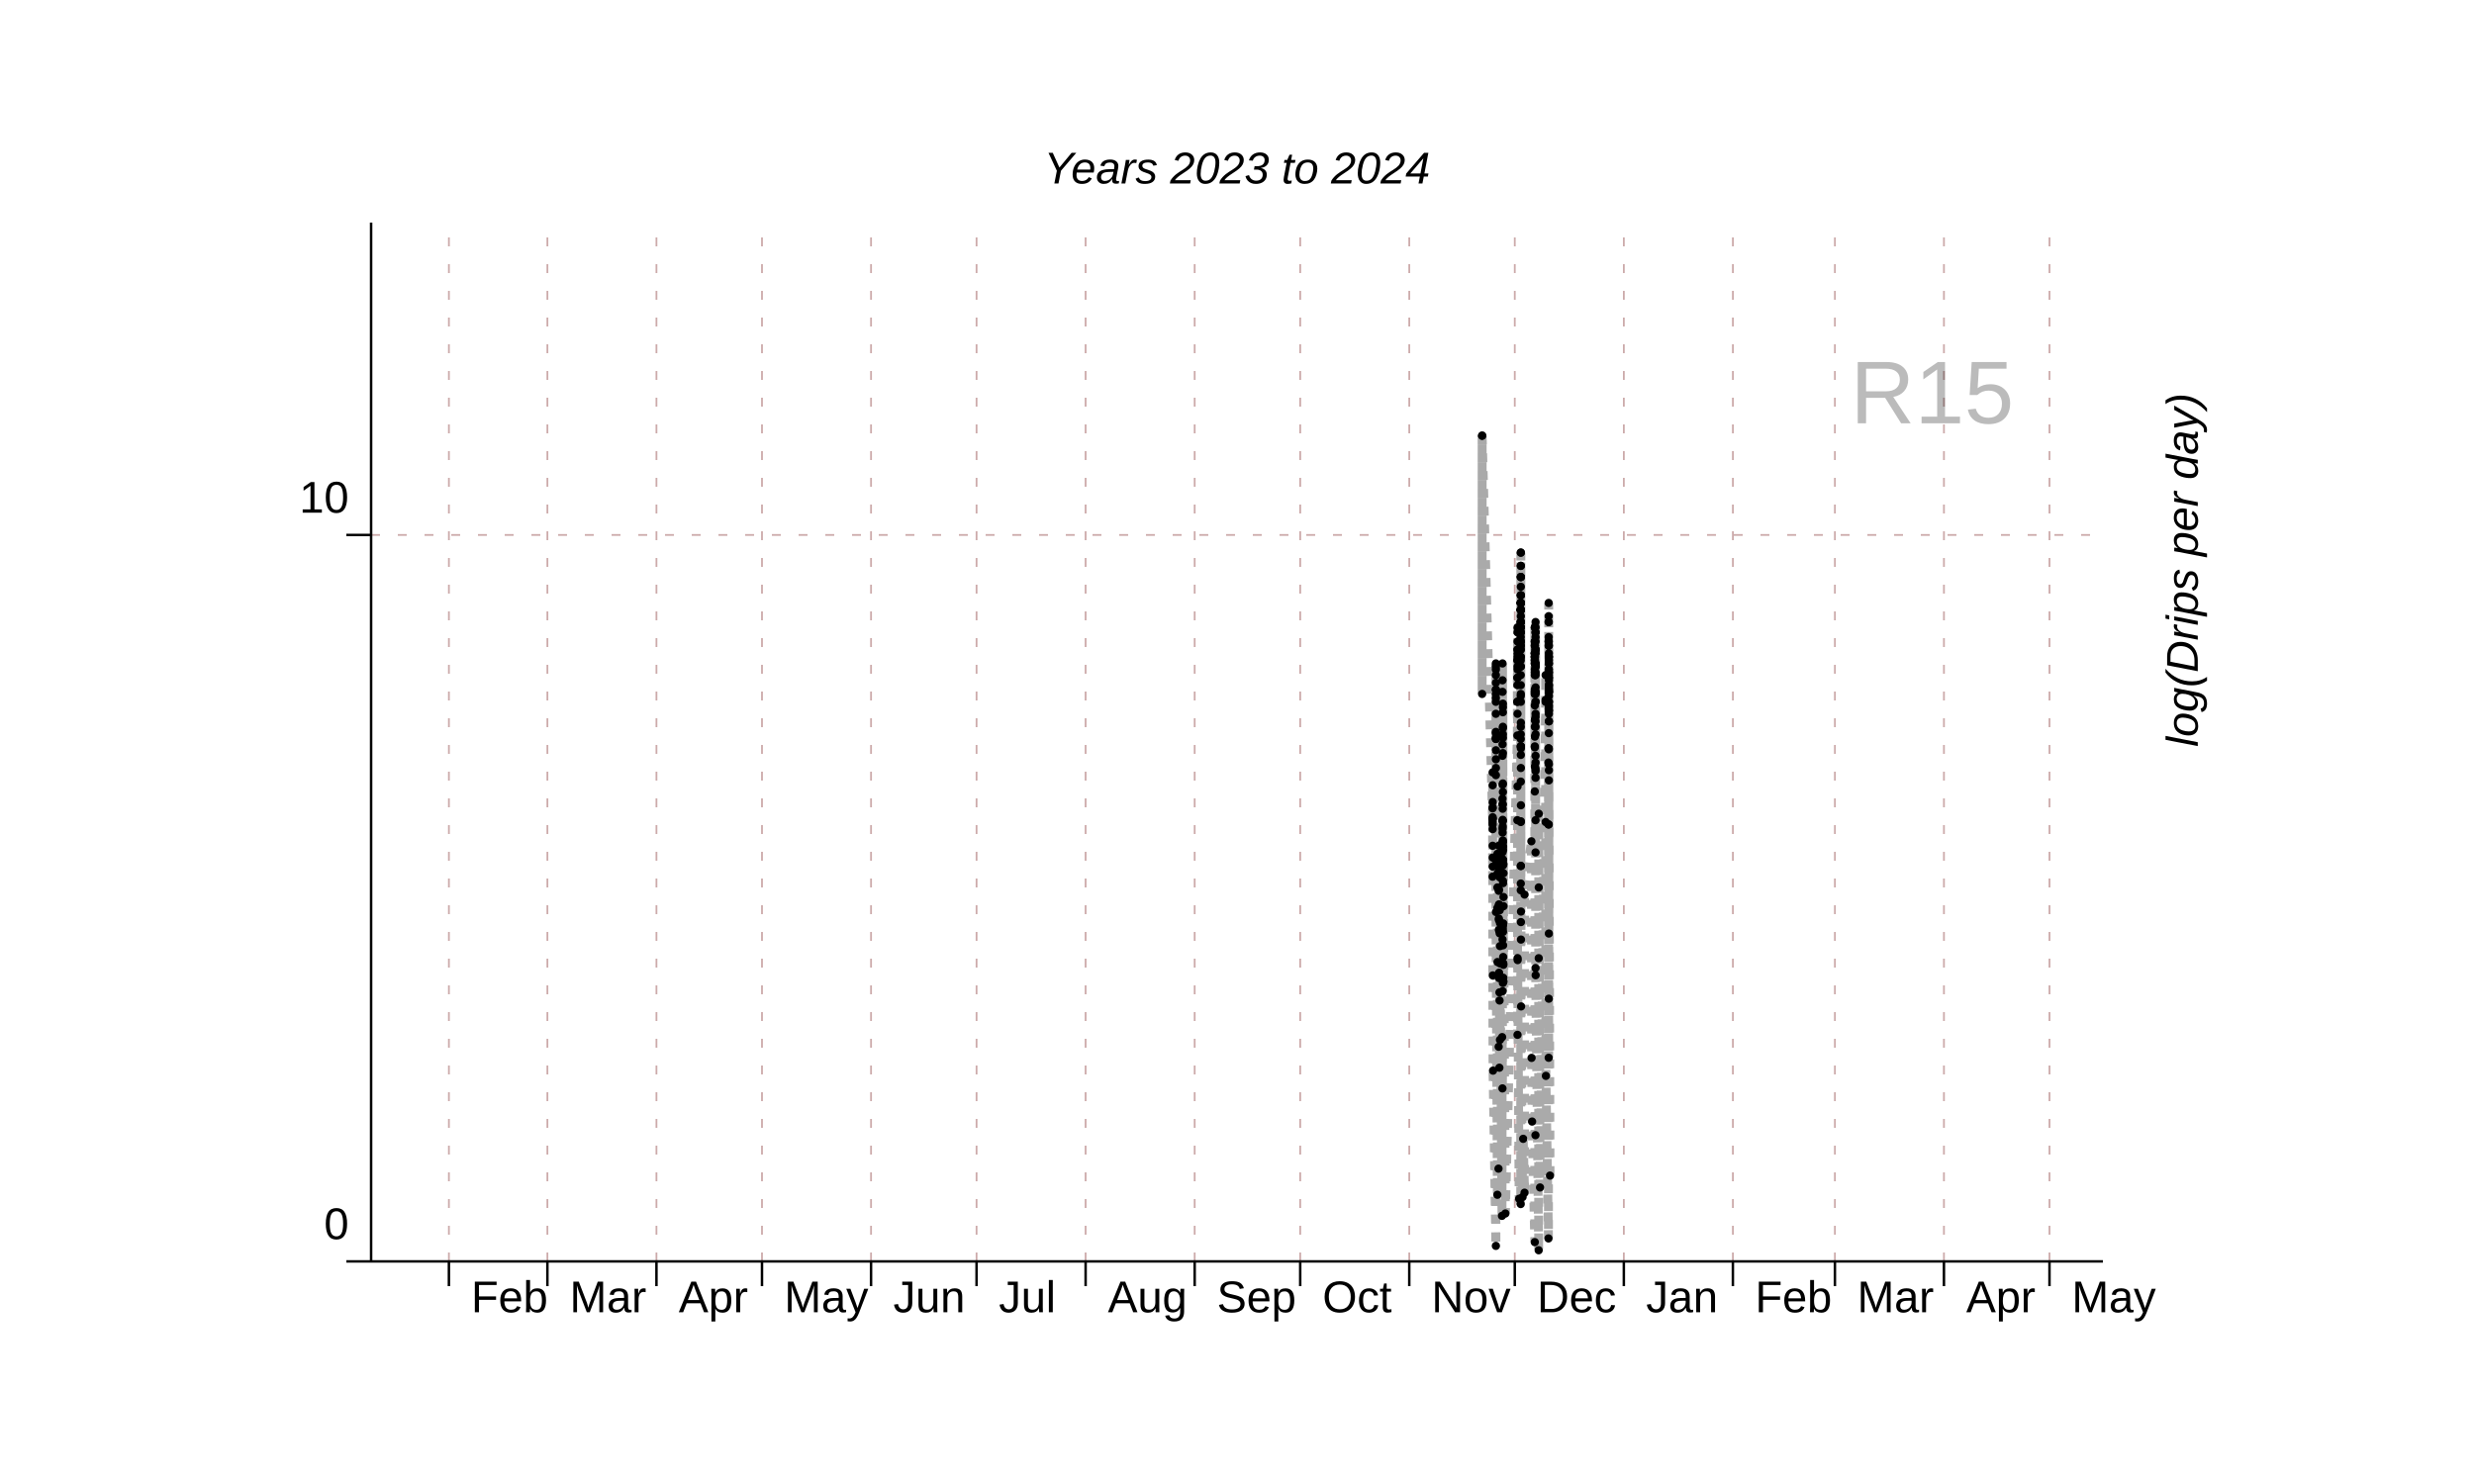
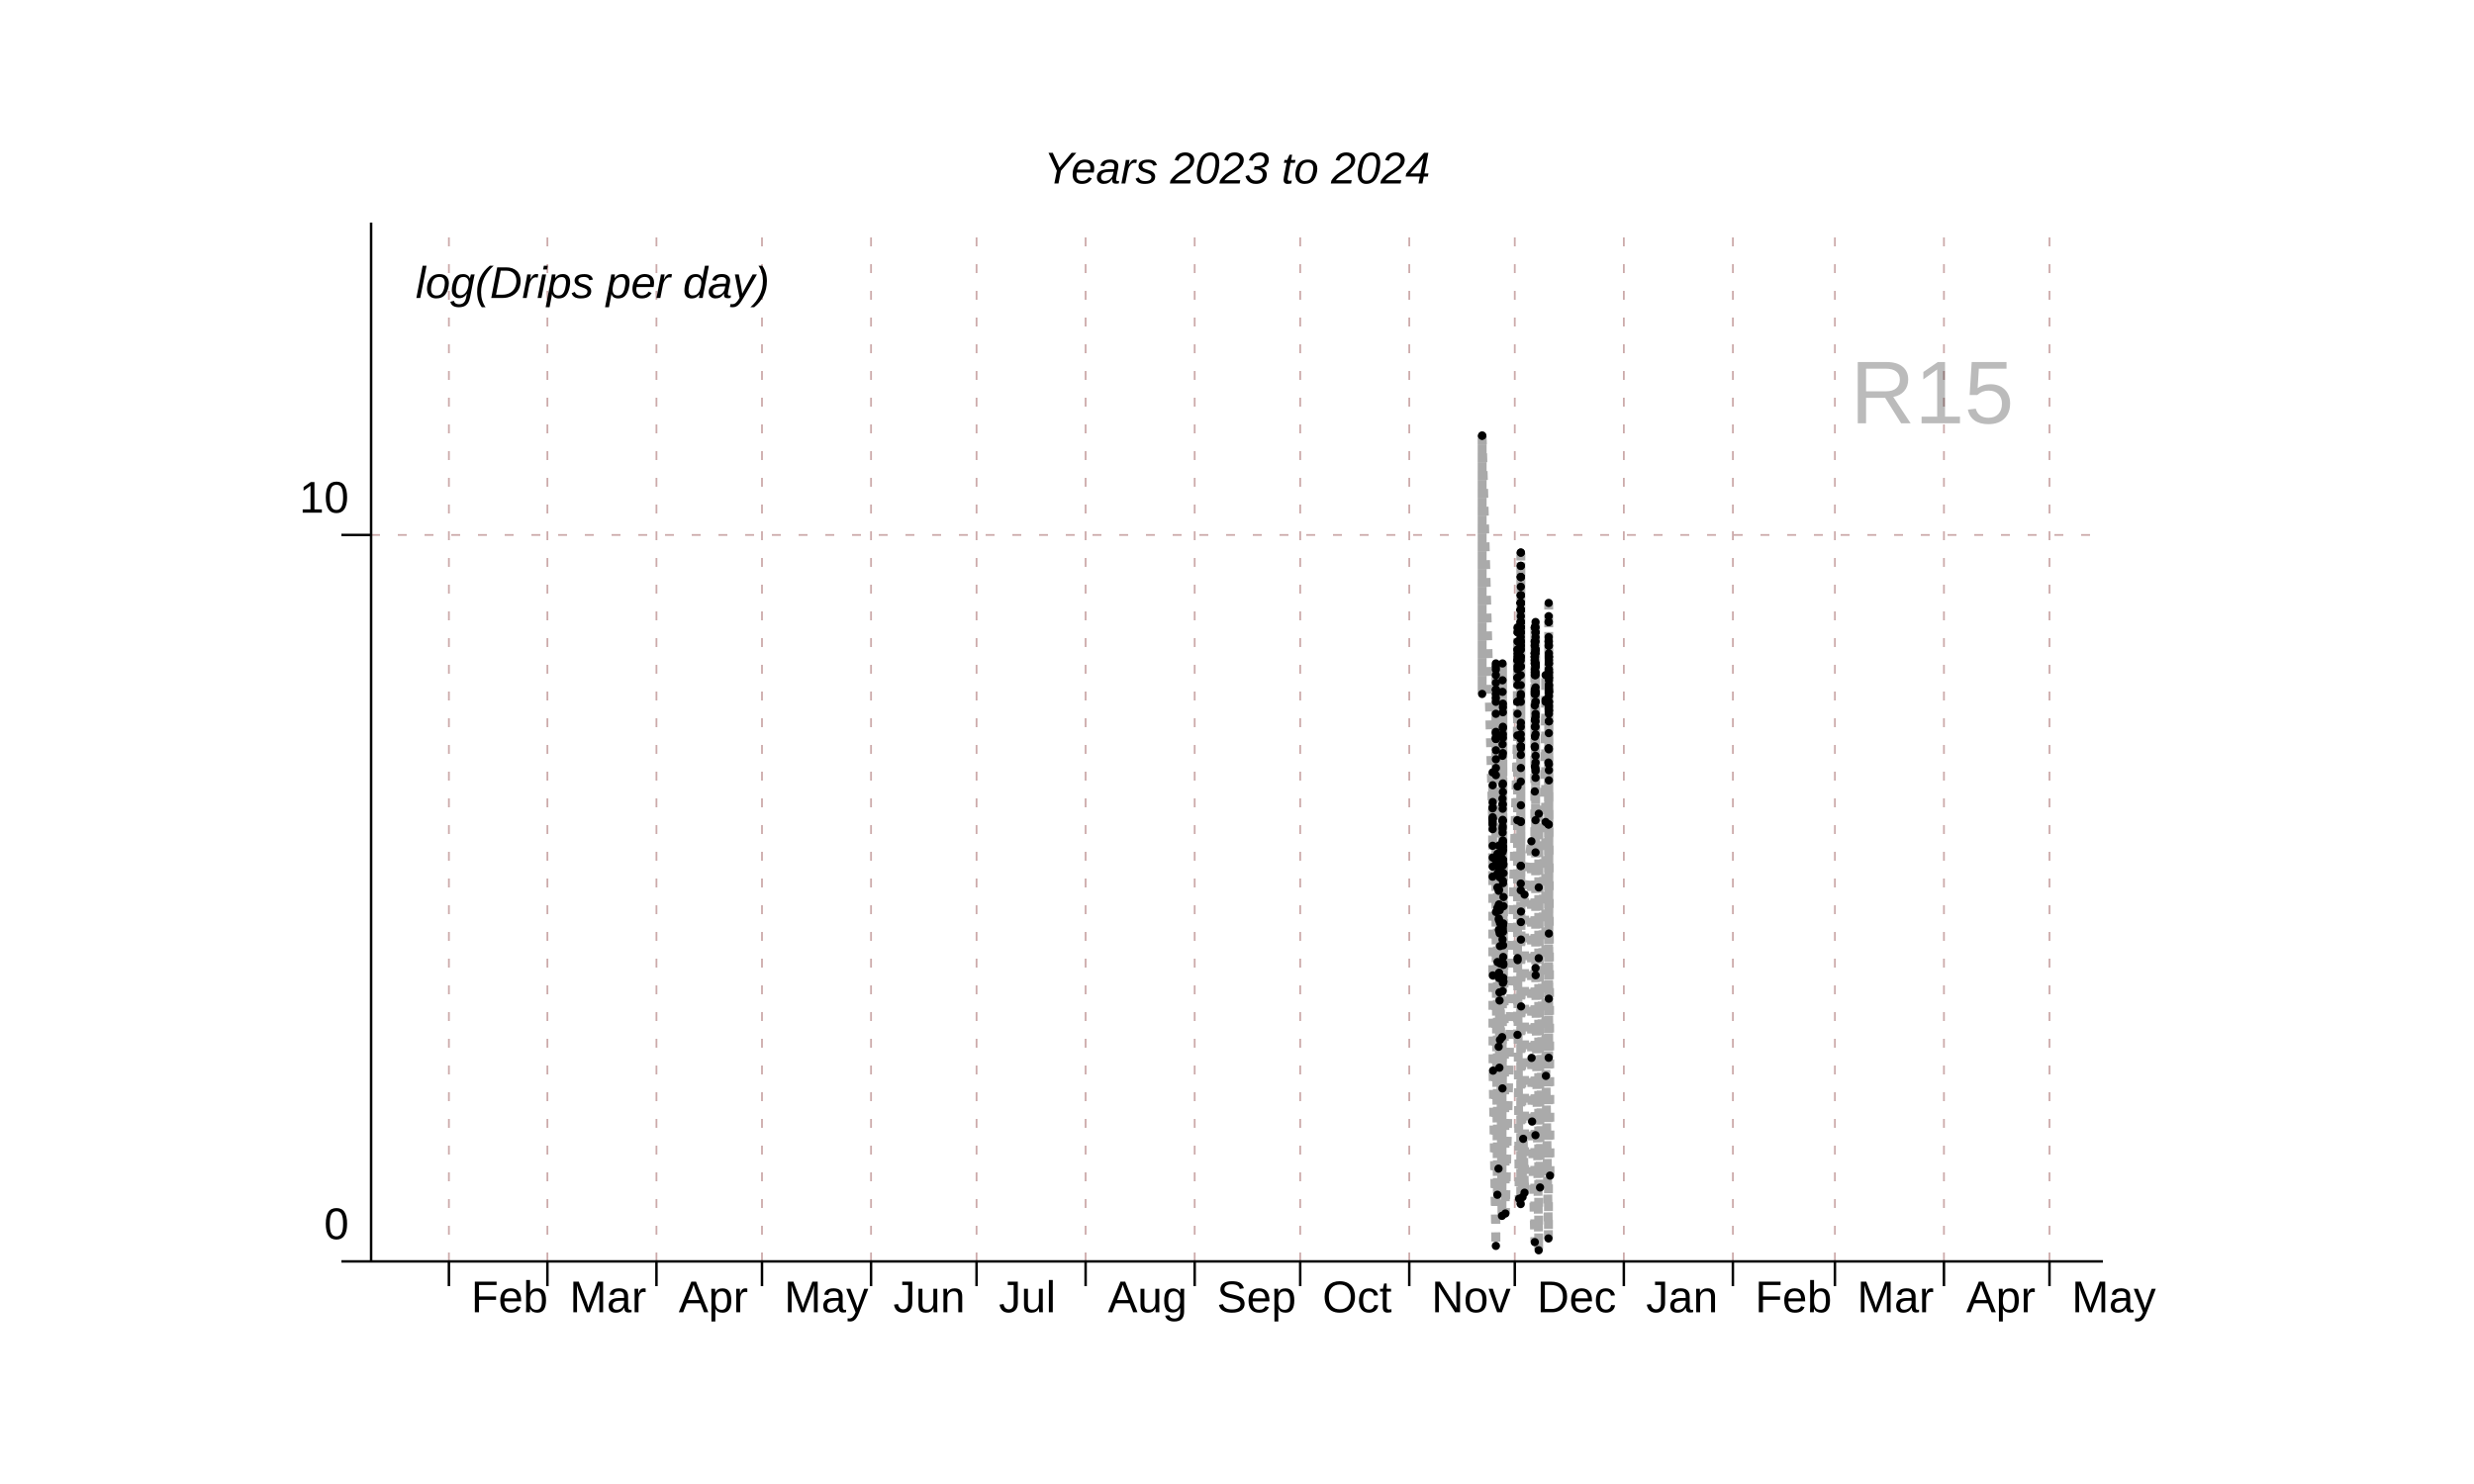
<svg xmlns="http://www.w3.org/2000/svg" version="1.1" viewBox="0 0 1000 600">
  <g>
    <g stroke-dasharray="3.6 7.2" stroke-width="0.72" stroke="#caa">
      <line x1="828.41" x2="828.41" y1="510.00" y2="90.00" />
      <line x1="785.75" x2="785.75" y1="510.00" y2="90.00" />
      <line x1="741.68" x2="741.68" y1="510.00" y2="90.00" />
      <line x1="700.44" x2="700.44" y1="510.00" y2="90.00" />
      <line x1="656.36" x2="656.36" y1="510.00" y2="90.00" />
      <line x1="612.28" x2="612.28" y1="510.00" y2="90.00" />
      <line x1="569.63" x2="569.63" y1="510.00" y2="90.00" />
      <line x1="525.55" x2="525.55" y1="510.00" y2="90.00" />
      <line x1="482.89" x2="482.89" y1="510.00" y2="90.00" />
      <line x1="438.81" x2="438.81" y1="510.00" y2="90.00" />
      <line x1="394.73" x2="394.73" y1="510.00" y2="90.00" />
      <line x1="352.08" x2="352.08" y1="510.00" y2="90.00" />
      <line x1="308.00" x2="308.00" y1="510.00" y2="90.00" />
      <line x1="265.34" x2="265.34" y1="510.00" y2="90.00" />
      <line x1="221.26" x2="221.26" y1="510.00" y2="90.00" />
      <line x1="181.45" x2="181.45" y1="510.00" y2="90.00" />
      <line x1="150.00" x2="850.00" y1="510.00" y2="510.00" />
      <line x1="150.00" x2="850.00" y1="216.29" y2="216.29" />
    </g>
    <g>
      <text dominant-baseline="hanging" dx="-36.0" dy="18.0" fill="#0004" font-family="Arial, sans-serif" font-size="36" stroke="none" text-anchor="end" x="850.00" y="128.18">R15</text>
    </g>
    <g>
      <text dominant-baseline="text-bottom" dy="-12.0" fill="black" font-family="Arial, sans-serif" font-size="18.0" font-style="italic" stroke="none" text-anchor="middle" x="500.00" y="90.00">Years 2023 to 2024</text>
    </g>
    <g>
-       <text dominant-baseline="central" dx="12.0" dy="12.0" fill="black" font-family="Arial, sans-serif" font-size="18.0" font-style="italic" stroke="none" text-anchor="middle" text-orientation="sideways" writing-mode="vertical-lr" x="850.00" y="300.00">log(Drips per day)</text>
+       <text dominant-baseline="hanging" dx="18.0" dy="18.0" fill="black" font-family="Arial, sans-serif" font-size="18.0" font-style="italic" stroke="none" text-anchor="beginning" text-orientation="sideways" x="150.00" y="90.00">log(Drips per day)</text>
    </g>
    <polyline fill="none" points="599.08,176.15 599.09,280.57 599.09,176.15 603.31,331.17 603.31,332.35 603.31,326.82 603.32,333.34 603.32,354.45 603.33,350.39 603.33,341.96 603.34,335.23 603.34,324.28 603.34,312.28 603.34,317.49 603.35,326.47 603.35,330.41 603.35,331.02 603.36,346.74 603.39,394.38 603.49,432.87 604.64,503.72 604.64,280.57 604.64,270.69 604.64,268.24 604.64,283.75 604.64,296.41 604.64,298.30 604.64,288.60 604.64,282.21 604.64,278.85 604.64,278.85 604.64,272.95 604.64,269.49 604.65,276.05 604.65,295.91 604.65,303.35 604.65,298.76 604.65,298.76 604.65,310.51 604.65,306.98 604.65,313.40 604.66,347.87 604.67,368.73 605.24,483.06 605.25,367.10 605.26,358.80 605.27,353.21 605.27,348.95 605.28,345.20 605.30,388.96 605.70,472.50 605.77,423.21 605.78,352.49 605.78,348.78 605.79,350.70 605.80,349.03 605.80,348.03 605.81,341.96 605.81,345.66 605.82,360.17 605.83,371.36 605.85,375.97 605.86,371.96 605.87,365.97 605.88,367.32 605.89,359.60 605.90,365.65 605.93,393.28 605.96,395.46 606.06,431.69 606.09,401.24 606.13,404.52 606.14,376.49 606.16,367.62 606.17,368.05 606.18,366.47 606.19,377.38 606.20,351.31 606.21,346.56 606.21,354.72 606.22,367.05 606.29,420.43 606.30,373.21 606.32,382.52 606.35,389.54 607.11,491.59 607.17,419.32 607.30,440.06 607.30,322.92 607.31,305.58 607.32,379.85 607.32,300.93 607.32,275.05 607.32,268.24 607.33,279.72 607.33,344.54 607.33,335.10 607.34,336.63 607.37,400.74 607.38,326.99 607.38,317.25 607.38,325.21 607.38,325.21 607.39,331.91 607.39,331.47 607.39,331.91 607.40,334.16 607.40,340.47 607.41,349.99 607.41,342.48 607.42,347.44 607.42,347.52 607.44,375.55 607.47,397.44 607.47,316.76 607.47,304.49 607.47,296.89 607.47,287.96 607.47,293.85 607.47,294.38 607.48,285.93 607.48,284.50 607.48,298.30 607.48,320.22 607.48,340.36 607.49,347.78 607.49,339.81 607.50,356.17 607.52,376.78 607.53,374.16 607.54,343.68 607.54,342.07 607.55,357.05 607.57,382.18 607.59,386.92 607.62,395.32 607.64,389.46 607.65,373.35 607.68,390.09 607.71,396.85 607.72,362.68 607.72,349.44 607.73,353.06 607.74,366.38 608.48,490.63 613.32,297.37 613.32,283.75 613.32,283.75 613.32,277.01 613.32,266.94 613.32,274.02 613.32,331.62 613.38,418.39 613.39,269.49 613.39,264.14 613.39,274.02 613.39,262.63 613.39,265.57 613.39,266.94 613.39,253.66 613.39,255.69 613.39,259.36 613.39,262.63 613.39,270.69 613.39,288.60 613.39,317.96 613.41,387.37 613.44,388.18 614.04,484.66 614.68,486.81 614.68,281.40 614.68,253.66 614.68,253.66 614.68,246.58 614.68,243.78 614.68,251.49 614.68,253.66 614.68,246.58 614.68,243.78 614.68,246.58 614.68,253.66 614.68,255.69 614.68,259.36 614.68,261.04 614.68,265.57 614.69,298.76 614.69,332.35 614.69,296.89 614.69,301.76 614.69,277.01 614.69,272.95 614.69,266.94 614.69,262.63 614.69,262.63 614.69,259.36 614.69,255.69 614.69,257.58 614.69,269.49 614.70,359.94 614.71,357.23 614.71,316.02 614.71,280.57 614.71,293.85 614.72,283.75 614.72,240.69 614.72,223.42 614.72,233.30 614.72,233.30 614.72,223.42 614.72,228.78 614.72,228.78 614.72,243.78 614.72,251.49 614.72,246.58 614.72,243.78 614.72,246.58 614.72,243.78 614.72,249.13 614.72,253.66 614.72,251.49 614.72,237.23 614.72,240.69 614.72,243.78 614.72,240.69 614.72,233.30 614.72,246.58 614.72,251.49 614.72,261.04 614.72,265.57 614.72,269.49 614.72,259.36 614.72,255.69 614.72,305.22 614.73,350.07 614.73,350.15 614.74,302.56 614.74,301.76 614.74,292.20 614.74,301.76 614.74,310.51 614.74,332.06 614.75,325.58 614.76,372.81 614.78,379.88 614.79,368.56 614.83,406.91 615.42,483.99 615.68,460.44 616.23,482.23 616.24,361.69 618.99,340.14 619.07,427.72 619.28,453.46 620.37,502.21 620.37,320.00 620.38,301.76 620.38,291.05 620.38,280.57 620.38,264.14 620.38,268.24 620.38,272.95 620.38,279.72 620.38,278.85 620.38,253.66 620.38,259.36 620.38,253.66 620.38,264.14 620.38,259.36 620.38,264.14 620.38,265.57 620.38,266.94 620.38,261.04 620.38,265.57 620.38,271.84 620.38,279.72 620.38,285.22 620.38,302.17 620.39,293.85 620.39,265.57 620.39,266.94 620.39,268.24 620.39,261.04 620.39,264.14 620.39,270.69 620.39,280.57 620.39,297.84 620.39,309.90 620.64,458.97 620.67,391.37 620.67,331.62 620.67,344.64 620.68,311.70 620.68,293.85 620.68,308.31 620.68,289.85 620.68,314.47 620.68,310.81 620.68,305.58 620.68,283.75 620.69,279.72 620.69,264.14 620.69,251.49 620.69,255.69 620.69,253.66 620.69,255.69 620.69,259.36 620.69,296.89 620.69,280.57 620.69,262.63 620.69,257.58 620.69,262.63 620.69,269.49 620.69,277.94 620.69,288.60 620.69,291.63 620.69,269.49 620.69,271.84 620.69,272.95 620.69,268.24 620.69,279.72 620.69,268.24 620.69,262.63 620.70,283.75 620.72,394.29 621.94,505.49 621.96,387.41 621.97,358.80 621.98,329.00 622.49,480.11 624.75,283.75 624.75,272.95 624.75,282.99 624.75,332.35 624.86,434.99 625.90,500.71 625.90,308.31 625.90,302.56 625.91,333.34 625.99,427.67 625.99,259.36 625.99,261.04 625.99,249.13 625.99,243.78 625.99,251.49 625.99,251.49 625.99,257.58 625.99,259.36 625.99,261.04 626.00,270.69 626.00,286.62 626.00,302.56 626.00,333.34 626.04,403.79 626.04,278.85 626.04,296.41 626.04,302.96 626.06,377.44 626.06,308.96 626.06,279.72 626.06,264.14 626.06,261.04 626.06,265.57 626.06,272.95 626.06,287.30 626.06,315.51 626.06,285.93 626.06,270.69 626.06,268.24 626.07,274.02 626.07,279.72 626.07,278.85 626.07,275.05 626.07,277.01 626.07,274.02 626.07,281.40 626.07,291.63 626.07,277.94 626.07,271.84 626.07,266.94 626.07,265.57 626.07,268.24 626.07,271.84 626.07,277.01 626.07,283.75 626.07,285.22 626.07,288.60 626.08,287.30 626.08,279.72 626.08,283.75 626.08,291.63 626.08,311.41 626.52,475.31" stroke-dasharray="3.6 3.6" stroke-width="3.6" stroke="#aaa" />
    <g>
      <circle cx="599.08" cy="176.15" r="1.667" />
      <circle cx="599.09" cy="280.57" r="1.667" />
      <circle cx="599.09" cy="176.15" r="1.667" />
      <circle cx="603.31" cy="331.17" r="1.667" />
      <circle cx="603.31" cy="332.35" r="1.667" />
      <circle cx="603.31" cy="326.82" r="1.667" />
      <circle cx="603.32" cy="333.34" r="1.667" />
      <circle cx="603.32" cy="354.45" r="1.667" />
      <circle cx="603.33" cy="350.39" r="1.667" />
      <circle cx="603.33" cy="341.96" r="1.667" />
      <circle cx="603.34" cy="335.23" r="1.667" />
      <circle cx="603.34" cy="324.28" r="1.667" />
      <circle cx="603.34" cy="312.28" r="1.667" />
      <circle cx="603.34" cy="317.49" r="1.667" />
      <circle cx="603.35" cy="326.47" r="1.667" />
      <circle cx="603.35" cy="330.41" r="1.667" />
      <circle cx="603.35" cy="331.02" r="1.667" />
      <circle cx="603.36" cy="346.74" r="1.667" />
      <circle cx="603.39" cy="394.38" r="1.667" />
      <circle cx="603.49" cy="432.87" r="1.667" />
      <circle cx="604.64" cy="503.72" r="1.667" />
      <circle cx="604.64" cy="280.57" r="1.667" />
      <circle cx="604.64" cy="270.69" r="1.667" />
      <circle cx="604.64" cy="268.24" r="1.667" />
      <circle cx="604.64" cy="283.75" r="1.667" />
      <circle cx="604.64" cy="296.41" r="1.667" />
      <circle cx="604.64" cy="298.30" r="1.667" />
      <circle cx="604.64" cy="288.60" r="1.667" />
      <circle cx="604.64" cy="282.21" r="1.667" />
      <circle cx="604.64" cy="278.85" r="1.667" />
      <circle cx="604.64" cy="278.85" r="1.667" />
      <circle cx="604.64" cy="272.95" r="1.667" />
      <circle cx="604.64" cy="269.49" r="1.667" />
      <circle cx="604.65" cy="276.05" r="1.667" />
      <circle cx="604.65" cy="295.91" r="1.667" />
      <circle cx="604.65" cy="303.35" r="1.667" />
      <circle cx="604.65" cy="298.76" r="1.667" />
      <circle cx="604.65" cy="298.76" r="1.667" />
      <circle cx="604.65" cy="310.51" r="1.667" />
      <circle cx="604.65" cy="306.98" r="1.667" />
      <circle cx="604.65" cy="313.40" r="1.667" />
      <circle cx="604.66" cy="347.87" r="1.667" />
      <circle cx="604.67" cy="368.73" r="1.667" />
      <circle cx="605.24" cy="483.06" r="1.667" />
      <circle cx="605.25" cy="367.10" r="1.667" />
      <circle cx="605.26" cy="358.80" r="1.667" />
      <circle cx="605.27" cy="353.21" r="1.667" />
      <circle cx="605.27" cy="348.95" r="1.667" />
      <circle cx="605.28" cy="345.20" r="1.667" />
      <circle cx="605.30" cy="388.96" r="1.667" />
      <circle cx="605.70" cy="472.50" r="1.667" />
      <circle cx="605.77" cy="423.21" r="1.667" />
      <circle cx="605.78" cy="352.49" r="1.667" />
      <circle cx="605.78" cy="348.78" r="1.667" />
      <circle cx="605.79" cy="350.70" r="1.667" />
      <circle cx="605.80" cy="349.03" r="1.667" />
      <circle cx="605.80" cy="348.03" r="1.667" />
      <circle cx="605.81" cy="341.96" r="1.667" />
      <circle cx="605.81" cy="345.66" r="1.667" />
      <circle cx="605.82" cy="360.17" r="1.667" />
      <circle cx="605.83" cy="371.36" r="1.667" />
      <circle cx="605.85" cy="375.97" r="1.667" />
      <circle cx="605.86" cy="371.96" r="1.667" />
      <circle cx="605.87" cy="365.97" r="1.667" />
      <circle cx="605.88" cy="367.32" r="1.667" />
      <circle cx="605.89" cy="359.60" r="1.667" />
      <circle cx="605.90" cy="365.65" r="1.667" />
      <circle cx="605.93" cy="393.28" r="1.667" />
      <circle cx="605.96" cy="395.46" r="1.667" />
      <circle cx="606.06" cy="431.69" r="1.667" />
      <circle cx="606.09" cy="401.24" r="1.667" />
      <circle cx="606.13" cy="404.52" r="1.667" />
      <circle cx="606.14" cy="376.49" r="1.667" />
      <circle cx="606.16" cy="367.62" r="1.667" />
      <circle cx="606.17" cy="368.05" r="1.667" />
      <circle cx="606.18" cy="366.47" r="1.667" />
      <circle cx="606.19" cy="377.38" r="1.667" />
      <circle cx="606.20" cy="351.31" r="1.667" />
      <circle cx="606.21" cy="346.56" r="1.667" />
      <circle cx="606.21" cy="354.72" r="1.667" />
      <circle cx="606.22" cy="367.05" r="1.667" />
      <circle cx="606.29" cy="420.43" r="1.667" />
      <circle cx="606.30" cy="373.21" r="1.667" />
      <circle cx="606.32" cy="382.52" r="1.667" />
      <circle cx="606.35" cy="389.54" r="1.667" />
      <circle cx="607.11" cy="491.59" r="1.667" />
      <circle cx="607.17" cy="419.32" r="1.667" />
      <circle cx="607.30" cy="440.06" r="1.667" />
      <circle cx="607.30" cy="322.92" r="1.667" />
      <circle cx="607.31" cy="305.58" r="1.667" />
      <circle cx="607.32" cy="379.85" r="1.667" />
      <circle cx="607.32" cy="300.93" r="1.667" />
      <circle cx="607.32" cy="275.05" r="1.667" />
      <circle cx="607.32" cy="268.24" r="1.667" />
      <circle cx="607.33" cy="279.72" r="1.667" />
      <circle cx="607.33" cy="344.54" r="1.667" />
      <circle cx="607.33" cy="335.10" r="1.667" />
      <circle cx="607.34" cy="336.63" r="1.667" />
      <circle cx="607.37" cy="400.74" r="1.667" />
      <circle cx="607.38" cy="326.99" r="1.667" />
      <circle cx="607.38" cy="317.25" r="1.667" />
      <circle cx="607.38" cy="325.21" r="1.667" />
      <circle cx="607.38" cy="325.21" r="1.667" />
      <circle cx="607.39" cy="331.91" r="1.667" />
      <circle cx="607.39" cy="331.47" r="1.667" />
      <circle cx="607.39" cy="331.91" r="1.667" />
      <circle cx="607.40" cy="334.16" r="1.667" />
      <circle cx="607.40" cy="340.47" r="1.667" />
      <circle cx="607.41" cy="349.99" r="1.667" />
      <circle cx="607.41" cy="342.48" r="1.667" />
      <circle cx="607.42" cy="347.44" r="1.667" />
      <circle cx="607.42" cy="347.52" r="1.667" />
      <circle cx="607.44" cy="375.55" r="1.667" />
      <circle cx="607.47" cy="397.44" r="1.667" />
      <circle cx="607.47" cy="316.76" r="1.667" />
      <circle cx="607.47" cy="304.49" r="1.667" />
      <circle cx="607.47" cy="296.89" r="1.667" />
      <circle cx="607.47" cy="287.96" r="1.667" />
      <circle cx="607.47" cy="293.85" r="1.667" />
      <circle cx="607.47" cy="294.38" r="1.667" />
      <circle cx="607.48" cy="285.93" r="1.667" />
      <circle cx="607.48" cy="284.50" r="1.667" />
      <circle cx="607.48" cy="298.30" r="1.667" />
      <circle cx="607.48" cy="320.22" r="1.667" />
      <circle cx="607.48" cy="340.36" r="1.667" />
      <circle cx="607.49" cy="347.78" r="1.667" />
      <circle cx="607.49" cy="339.81" r="1.667" />
      <circle cx="607.50" cy="356.17" r="1.667" />
      <circle cx="607.52" cy="376.78" r="1.667" />
      <circle cx="607.53" cy="374.16" r="1.667" />
      <circle cx="607.54" cy="343.68" r="1.667" />
      <circle cx="607.54" cy="342.07" r="1.667" />
      <circle cx="607.55" cy="357.05" r="1.667" />
      <circle cx="607.57" cy="382.18" r="1.667" />
      <circle cx="607.59" cy="386.92" r="1.667" />
      <circle cx="607.62" cy="395.32" r="1.667" />
      <circle cx="607.64" cy="389.46" r="1.667" />
      <circle cx="607.65" cy="373.35" r="1.667" />
      <circle cx="607.68" cy="390.09" r="1.667" />
      <circle cx="607.71" cy="396.85" r="1.667" />
      <circle cx="607.72" cy="362.68" r="1.667" />
      <circle cx="607.72" cy="349.44" r="1.667" />
      <circle cx="607.73" cy="353.06" r="1.667" />
      <circle cx="607.74" cy="366.38" r="1.667" />
      <circle cx="608.48" cy="490.63" r="1.667" />
      <circle cx="613.32" cy="297.37" r="1.667" />
      <circle cx="613.32" cy="283.75" r="1.667" />
      <circle cx="613.32" cy="283.75" r="1.667" />
      <circle cx="613.32" cy="277.01" r="1.667" />
      <circle cx="613.32" cy="266.94" r="1.667" />
      <circle cx="613.32" cy="274.02" r="1.667" />
      <circle cx="613.32" cy="331.62" r="1.667" />
      <circle cx="613.38" cy="418.39" r="1.667" />
      <circle cx="613.39" cy="269.49" r="1.667" />
      <circle cx="613.39" cy="264.14" r="1.667" />
      <circle cx="613.39" cy="274.02" r="1.667" />
      <circle cx="613.39" cy="262.63" r="1.667" />
      <circle cx="613.39" cy="265.57" r="1.667" />
      <circle cx="613.39" cy="266.94" r="1.667" />
      <circle cx="613.39" cy="253.66" r="1.667" />
      <circle cx="613.39" cy="255.69" r="1.667" />
      <circle cx="613.39" cy="259.36" r="1.667" />
      <circle cx="613.39" cy="262.63" r="1.667" />
      <circle cx="613.39" cy="270.69" r="1.667" />
      <circle cx="613.39" cy="288.60" r="1.667" />
      <circle cx="613.39" cy="317.96" r="1.667" />
      <circle cx="613.41" cy="387.37" r="1.667" />
      <circle cx="613.44" cy="388.18" r="1.667" />
      <circle cx="614.04" cy="484.66" r="1.667" />
      <circle cx="614.68" cy="486.81" r="1.667" />
      <circle cx="614.68" cy="281.40" r="1.667" />
      <circle cx="614.68" cy="253.66" r="1.667" />
      <circle cx="614.68" cy="253.66" r="1.667" />
      <circle cx="614.68" cy="246.58" r="1.667" />
      <circle cx="614.68" cy="243.78" r="1.667" />
      <circle cx="614.68" cy="251.49" r="1.667" />
      <circle cx="614.68" cy="253.66" r="1.667" />
      <circle cx="614.68" cy="246.58" r="1.667" />
      <circle cx="614.68" cy="243.78" r="1.667" />
      <circle cx="614.68" cy="246.58" r="1.667" />
      <circle cx="614.68" cy="253.66" r="1.667" />
      <circle cx="614.68" cy="255.69" r="1.667" />
      <circle cx="614.68" cy="259.36" r="1.667" />
      <circle cx="614.68" cy="261.04" r="1.667" />
      <circle cx="614.68" cy="265.57" r="1.667" />
      <circle cx="614.69" cy="298.76" r="1.667" />
      <circle cx="614.69" cy="332.35" r="1.667" />
      <circle cx="614.69" cy="296.89" r="1.667" />
      <circle cx="614.69" cy="301.76" r="1.667" />
      <circle cx="614.69" cy="277.01" r="1.667" />
      <circle cx="614.69" cy="272.95" r="1.667" />
      <circle cx="614.69" cy="266.94" r="1.667" />
      <circle cx="614.69" cy="262.63" r="1.667" />
      <circle cx="614.69" cy="262.63" r="1.667" />
      <circle cx="614.69" cy="259.36" r="1.667" />
      <circle cx="614.69" cy="255.69" r="1.667" />
      <circle cx="614.69" cy="257.58" r="1.667" />
      <circle cx="614.69" cy="269.49" r="1.667" />
      <circle cx="614.70" cy="359.94" r="1.667" />
      <circle cx="614.71" cy="357.23" r="1.667" />
      <circle cx="614.71" cy="316.02" r="1.667" />
      <circle cx="614.71" cy="280.57" r="1.667" />
      <circle cx="614.71" cy="293.85" r="1.667" />
      <circle cx="614.72" cy="283.75" r="1.667" />
      <circle cx="614.72" cy="240.69" r="1.667" />
      <circle cx="614.72" cy="223.42" r="1.667" />
      <circle cx="614.72" cy="233.30" r="1.667" />
      <circle cx="614.72" cy="233.30" r="1.667" />
      <circle cx="614.72" cy="223.42" r="1.667" />
      <circle cx="614.72" cy="228.78" r="1.667" />
      <circle cx="614.72" cy="228.78" r="1.667" />
      <circle cx="614.72" cy="243.78" r="1.667" />
      <circle cx="614.72" cy="251.49" r="1.667" />
      <circle cx="614.72" cy="246.58" r="1.667" />
      <circle cx="614.72" cy="243.78" r="1.667" />
      <circle cx="614.72" cy="246.58" r="1.667" />
      <circle cx="614.72" cy="243.78" r="1.667" />
      <circle cx="614.72" cy="249.13" r="1.667" />
      <circle cx="614.72" cy="253.66" r="1.667" />
      <circle cx="614.72" cy="251.49" r="1.667" />
      <circle cx="614.72" cy="237.23" r="1.667" />
      <circle cx="614.72" cy="240.69" r="1.667" />
      <circle cx="614.72" cy="243.78" r="1.667" />
      <circle cx="614.72" cy="240.69" r="1.667" />
      <circle cx="614.72" cy="233.30" r="1.667" />
      <circle cx="614.72" cy="246.58" r="1.667" />
      <circle cx="614.72" cy="251.49" r="1.667" />
      <circle cx="614.72" cy="261.04" r="1.667" />
      <circle cx="614.72" cy="265.57" r="1.667" />
      <circle cx="614.72" cy="269.49" r="1.667" />
      <circle cx="614.72" cy="259.36" r="1.667" />
      <circle cx="614.72" cy="255.69" r="1.667" />
      <circle cx="614.72" cy="305.22" r="1.667" />
      <circle cx="614.73" cy="350.07" r="1.667" />
      <circle cx="614.73" cy="350.15" r="1.667" />
      <circle cx="614.74" cy="302.56" r="1.667" />
      <circle cx="614.74" cy="301.76" r="1.667" />
      <circle cx="614.74" cy="292.20" r="1.667" />
      <circle cx="614.74" cy="301.76" r="1.667" />
      <circle cx="614.74" cy="310.51" r="1.667" />
      <circle cx="614.74" cy="332.06" r="1.667" />
      <circle cx="614.75" cy="325.58" r="1.667" />
      <circle cx="614.76" cy="372.81" r="1.667" />
      <circle cx="614.78" cy="379.88" r="1.667" />
      <circle cx="614.79" cy="368.56" r="1.667" />
      <circle cx="614.83" cy="406.91" r="1.667" />
      <circle cx="615.42" cy="483.99" r="1.667" />
      <circle cx="615.68" cy="460.44" r="1.667" />
      <circle cx="616.23" cy="482.23" r="1.667" />
      <circle cx="616.24" cy="361.69" r="1.667" />
      <circle cx="618.99" cy="340.14" r="1.667" />
      <circle cx="619.07" cy="427.72" r="1.667" />
      <circle cx="619.28" cy="453.46" r="1.667" />
      <circle cx="620.37" cy="502.21" r="1.667" />
      <circle cx="620.37" cy="320.00" r="1.667" />
      <circle cx="620.38" cy="301.76" r="1.667" />
      <circle cx="620.38" cy="291.05" r="1.667" />
      <circle cx="620.38" cy="280.57" r="1.667" />
      <circle cx="620.38" cy="264.14" r="1.667" />
      <circle cx="620.38" cy="268.24" r="1.667" />
      <circle cx="620.38" cy="272.95" r="1.667" />
      <circle cx="620.38" cy="279.72" r="1.667" />
      <circle cx="620.38" cy="278.85" r="1.667" />
      <circle cx="620.38" cy="253.66" r="1.667" />
      <circle cx="620.38" cy="259.36" r="1.667" />
      <circle cx="620.38" cy="253.66" r="1.667" />
      <circle cx="620.38" cy="264.14" r="1.667" />
      <circle cx="620.38" cy="259.36" r="1.667" />
      <circle cx="620.38" cy="264.14" r="1.667" />
      <circle cx="620.38" cy="265.57" r="1.667" />
      <circle cx="620.38" cy="266.94" r="1.667" />
      <circle cx="620.38" cy="261.04" r="1.667" />
      <circle cx="620.38" cy="265.57" r="1.667" />
      <circle cx="620.38" cy="271.84" r="1.667" />
      <circle cx="620.38" cy="279.72" r="1.667" />
      <circle cx="620.38" cy="285.22" r="1.667" />
      <circle cx="620.38" cy="302.17" r="1.667" />
      <circle cx="620.39" cy="293.85" r="1.667" />
      <circle cx="620.39" cy="265.57" r="1.667" />
      <circle cx="620.39" cy="266.94" r="1.667" />
      <circle cx="620.39" cy="268.24" r="1.667" />
      <circle cx="620.39" cy="261.04" r="1.667" />
      <circle cx="620.39" cy="264.14" r="1.667" />
      <circle cx="620.39" cy="270.69" r="1.667" />
      <circle cx="620.39" cy="280.57" r="1.667" />
      <circle cx="620.39" cy="297.84" r="1.667" />
      <circle cx="620.39" cy="309.90" r="1.667" />
      <circle cx="620.64" cy="458.97" r="1.667" />
      <circle cx="620.67" cy="391.37" r="1.667" />
      <circle cx="620.67" cy="331.62" r="1.667" />
      <circle cx="620.67" cy="344.64" r="1.667" />
      <circle cx="620.68" cy="311.70" r="1.667" />
      <circle cx="620.68" cy="293.85" r="1.667" />
      <circle cx="620.68" cy="308.31" r="1.667" />
      <circle cx="620.68" cy="289.85" r="1.667" />
      <circle cx="620.68" cy="314.47" r="1.667" />
      <circle cx="620.68" cy="310.81" r="1.667" />
      <circle cx="620.68" cy="305.58" r="1.667" />
      <circle cx="620.68" cy="283.75" r="1.667" />
      <circle cx="620.69" cy="279.72" r="1.667" />
      <circle cx="620.69" cy="264.14" r="1.667" />
      <circle cx="620.69" cy="251.49" r="1.667" />
      <circle cx="620.69" cy="255.69" r="1.667" />
      <circle cx="620.69" cy="253.66" r="1.667" />
      <circle cx="620.69" cy="255.69" r="1.667" />
      <circle cx="620.69" cy="259.36" r="1.667" />
      <circle cx="620.69" cy="296.89" r="1.667" />
      <circle cx="620.69" cy="280.57" r="1.667" />
      <circle cx="620.69" cy="262.63" r="1.667" />
      <circle cx="620.69" cy="257.58" r="1.667" />
      <circle cx="620.69" cy="262.63" r="1.667" />
      <circle cx="620.69" cy="269.49" r="1.667" />
      <circle cx="620.69" cy="277.94" r="1.667" />
      <circle cx="620.69" cy="288.60" r="1.667" />
      <circle cx="620.69" cy="291.63" r="1.667" />
      <circle cx="620.69" cy="269.49" r="1.667" />
      <circle cx="620.69" cy="271.84" r="1.667" />
      <circle cx="620.69" cy="272.95" r="1.667" />
      <circle cx="620.69" cy="268.24" r="1.667" />
      <circle cx="620.69" cy="279.72" r="1.667" />
      <circle cx="620.69" cy="268.24" r="1.667" />
      <circle cx="620.69" cy="262.63" r="1.667" />
      <circle cx="620.70" cy="283.75" r="1.667" />
      <circle cx="620.72" cy="394.29" r="1.667" />
      <circle cx="621.94" cy="505.49" r="1.667" />
      <circle cx="621.96" cy="387.41" r="1.667" />
      <circle cx="621.97" cy="358.80" r="1.667" />
      <circle cx="621.98" cy="329.00" r="1.667" />
      <circle cx="622.49" cy="480.11" r="1.667" />
      <circle cx="624.75" cy="283.75" r="1.667" />
      <circle cx="624.75" cy="272.95" r="1.667" />
      <circle cx="624.75" cy="282.99" r="1.667" />
      <circle cx="624.75" cy="332.35" r="1.667" />
      <circle cx="624.86" cy="434.99" r="1.667" />
      <circle cx="625.90" cy="500.71" r="1.667" />
      <circle cx="625.90" cy="308.31" r="1.667" />
      <circle cx="625.90" cy="302.56" r="1.667" />
      <circle cx="625.91" cy="333.34" r="1.667" />
      <circle cx="625.99" cy="427.67" r="1.667" />
      <circle cx="625.99" cy="259.36" r="1.667" />
      <circle cx="625.99" cy="261.04" r="1.667" />
      <circle cx="625.99" cy="249.13" r="1.667" />
      <circle cx="625.99" cy="243.78" r="1.667" />
      <circle cx="625.99" cy="251.49" r="1.667" />
      <circle cx="625.99" cy="251.49" r="1.667" />
      <circle cx="625.99" cy="257.58" r="1.667" />
      <circle cx="625.99" cy="259.36" r="1.667" />
      <circle cx="625.99" cy="261.04" r="1.667" />
      <circle cx="626.00" cy="270.69" r="1.667" />
      <circle cx="626.00" cy="286.62" r="1.667" />
      <circle cx="626.00" cy="302.56" r="1.667" />
      <circle cx="626.00" cy="333.34" r="1.667" />
      <circle cx="626.04" cy="403.79" r="1.667" />
      <circle cx="626.04" cy="278.85" r="1.667" />
      <circle cx="626.04" cy="296.41" r="1.667" />
      <circle cx="626.04" cy="302.96" r="1.667" />
      <circle cx="626.06" cy="377.44" r="1.667" />
      <circle cx="626.06" cy="308.96" r="1.667" />
      <circle cx="626.06" cy="279.72" r="1.667" />
      <circle cx="626.06" cy="264.14" r="1.667" />
      <circle cx="626.06" cy="261.04" r="1.667" />
      <circle cx="626.06" cy="265.57" r="1.667" />
      <circle cx="626.06" cy="272.95" r="1.667" />
      <circle cx="626.06" cy="287.30" r="1.667" />
      <circle cx="626.06" cy="315.51" r="1.667" />
      <circle cx="626.06" cy="285.93" r="1.667" />
      <circle cx="626.06" cy="270.69" r="1.667" />
      <circle cx="626.06" cy="268.24" r="1.667" />
      <circle cx="626.07" cy="274.02" r="1.667" />
      <circle cx="626.07" cy="279.72" r="1.667" />
      <circle cx="626.07" cy="278.85" r="1.667" />
      <circle cx="626.07" cy="275.05" r="1.667" />
      <circle cx="626.07" cy="277.01" r="1.667" />
      <circle cx="626.07" cy="274.02" r="1.667" />
      <circle cx="626.07" cy="281.40" r="1.667" />
      <circle cx="626.07" cy="291.63" r="1.667" />
      <circle cx="626.07" cy="277.94" r="1.667" />
      <circle cx="626.07" cy="271.84" r="1.667" />
      <circle cx="626.07" cy="266.94" r="1.667" />
      <circle cx="626.07" cy="265.57" r="1.667" />
      <circle cx="626.07" cy="268.24" r="1.667" />
      <circle cx="626.07" cy="271.84" r="1.667" />
      <circle cx="626.07" cy="277.01" r="1.667" />
      <circle cx="626.07" cy="283.75" r="1.667" />
      <circle cx="626.07" cy="285.22" r="1.667" />
      <circle cx="626.07" cy="288.60" r="1.667" />
      <circle cx="626.08" cy="287.30" r="1.667" />
      <circle cx="626.08" cy="279.72" r="1.667" />
      <circle cx="626.08" cy="283.75" r="1.667" />
      <circle cx="626.08" cy="291.63" r="1.667" />
      <circle cx="626.08" cy="311.41" r="1.667" />
      <circle cx="626.52" cy="475.31" r="1.667" />
    </g>
    <g stroke="black">
      <line x1="828.41" x2="828.41" y1="510.00" y2="520.00" />
      <line x1="785.75" x2="785.75" y1="510.00" y2="520.00" />
      <line x1="741.68" x2="741.68" y1="510.00" y2="520.00" />
      <line x1="700.44" x2="700.44" y1="510.00" y2="520.00" />
      <line x1="656.36" x2="656.36" y1="510.00" y2="520.00" />
      <line x1="612.28" x2="612.28" y1="510.00" y2="520.00" />
      <line x1="569.63" x2="569.63" y1="510.00" y2="520.00" />
      <line x1="525.55" x2="525.55" y1="510.00" y2="520.00" />
      <line x1="482.89" x2="482.89" y1="510.00" y2="520.00" />
      <line x1="438.81" x2="438.81" y1="510.00" y2="520.00" />
      <line x1="394.73" x2="394.73" y1="510.00" y2="520.00" />
      <line x1="352.08" x2="352.08" y1="510.00" y2="520.00" />
      <line x1="308.00" x2="308.00" y1="510.00" y2="520.00" />
      <line x1="265.34" x2="265.34" y1="510.00" y2="520.00" />
      <line x1="221.26" x2="221.26" y1="510.00" y2="520.00" />
      <line x1="181.45" x2="181.45" y1="510.00" y2="520.00" />
      <g fill="black" font-family="Arial, sans-serif" font-size="18.0" stroke="none" text-anchor="start" transform="translate(9.0 0.0)">
        <text x="828.41" y="530.57">May</text>
        <text x="785.75" y="530.57">Apr</text>
        <text x="741.68" y="530.57">Mar</text>
        <text x="700.44" y="530.57">Feb</text>
        <text x="656.36" y="530.57">Jan</text>
        <text x="612.28" y="530.57">Dec</text>
        <text x="569.63" y="530.57">Nov</text>
        <text x="525.55" y="530.57">Oct</text>
        <text x="482.89" y="530.57">Sep</text>
        <text x="438.81" y="530.57">Aug</text>
        <text x="394.73" y="530.57">Jul</text>
        <text x="352.08" y="530.57">Jun</text>
        <text x="308.00" y="530.57">May</text>
        <text x="265.34" y="530.57">Apr</text>
        <text x="221.26" y="530.57">Mar</text>
        <text x="181.45" y="530.57">Feb</text>
      </g>
      <line x1="150.00" x2="850.00" y1="510.00" y2="510.00" />
    </g>
    <g stroke="black">
-       <line x1="150.00" x2="140.00" y1="510.00" y2="510.00" />
-       <line x1="150.00" x2="140.00" y1="216.29" y2="216.29" />
+       <line x1="150.00" x2="138.00" y1="510.00" y2="510.00" />
+       <line x1="150.00" x2="138.00" y1="216.29" y2="216.29" />
      <g fill="black" font-family="Arial, sans-serif" font-size="18.0" stroke="none" text-anchor="end">
        <text x="141.00" y="501.00">0</text>
        <text x="141.00" y="207.29">10</text>
      </g>
      <line x1="150.00" x2="150.00" y1="510.00" y2="90.00" />
    </g>
  </g>
</svg>
